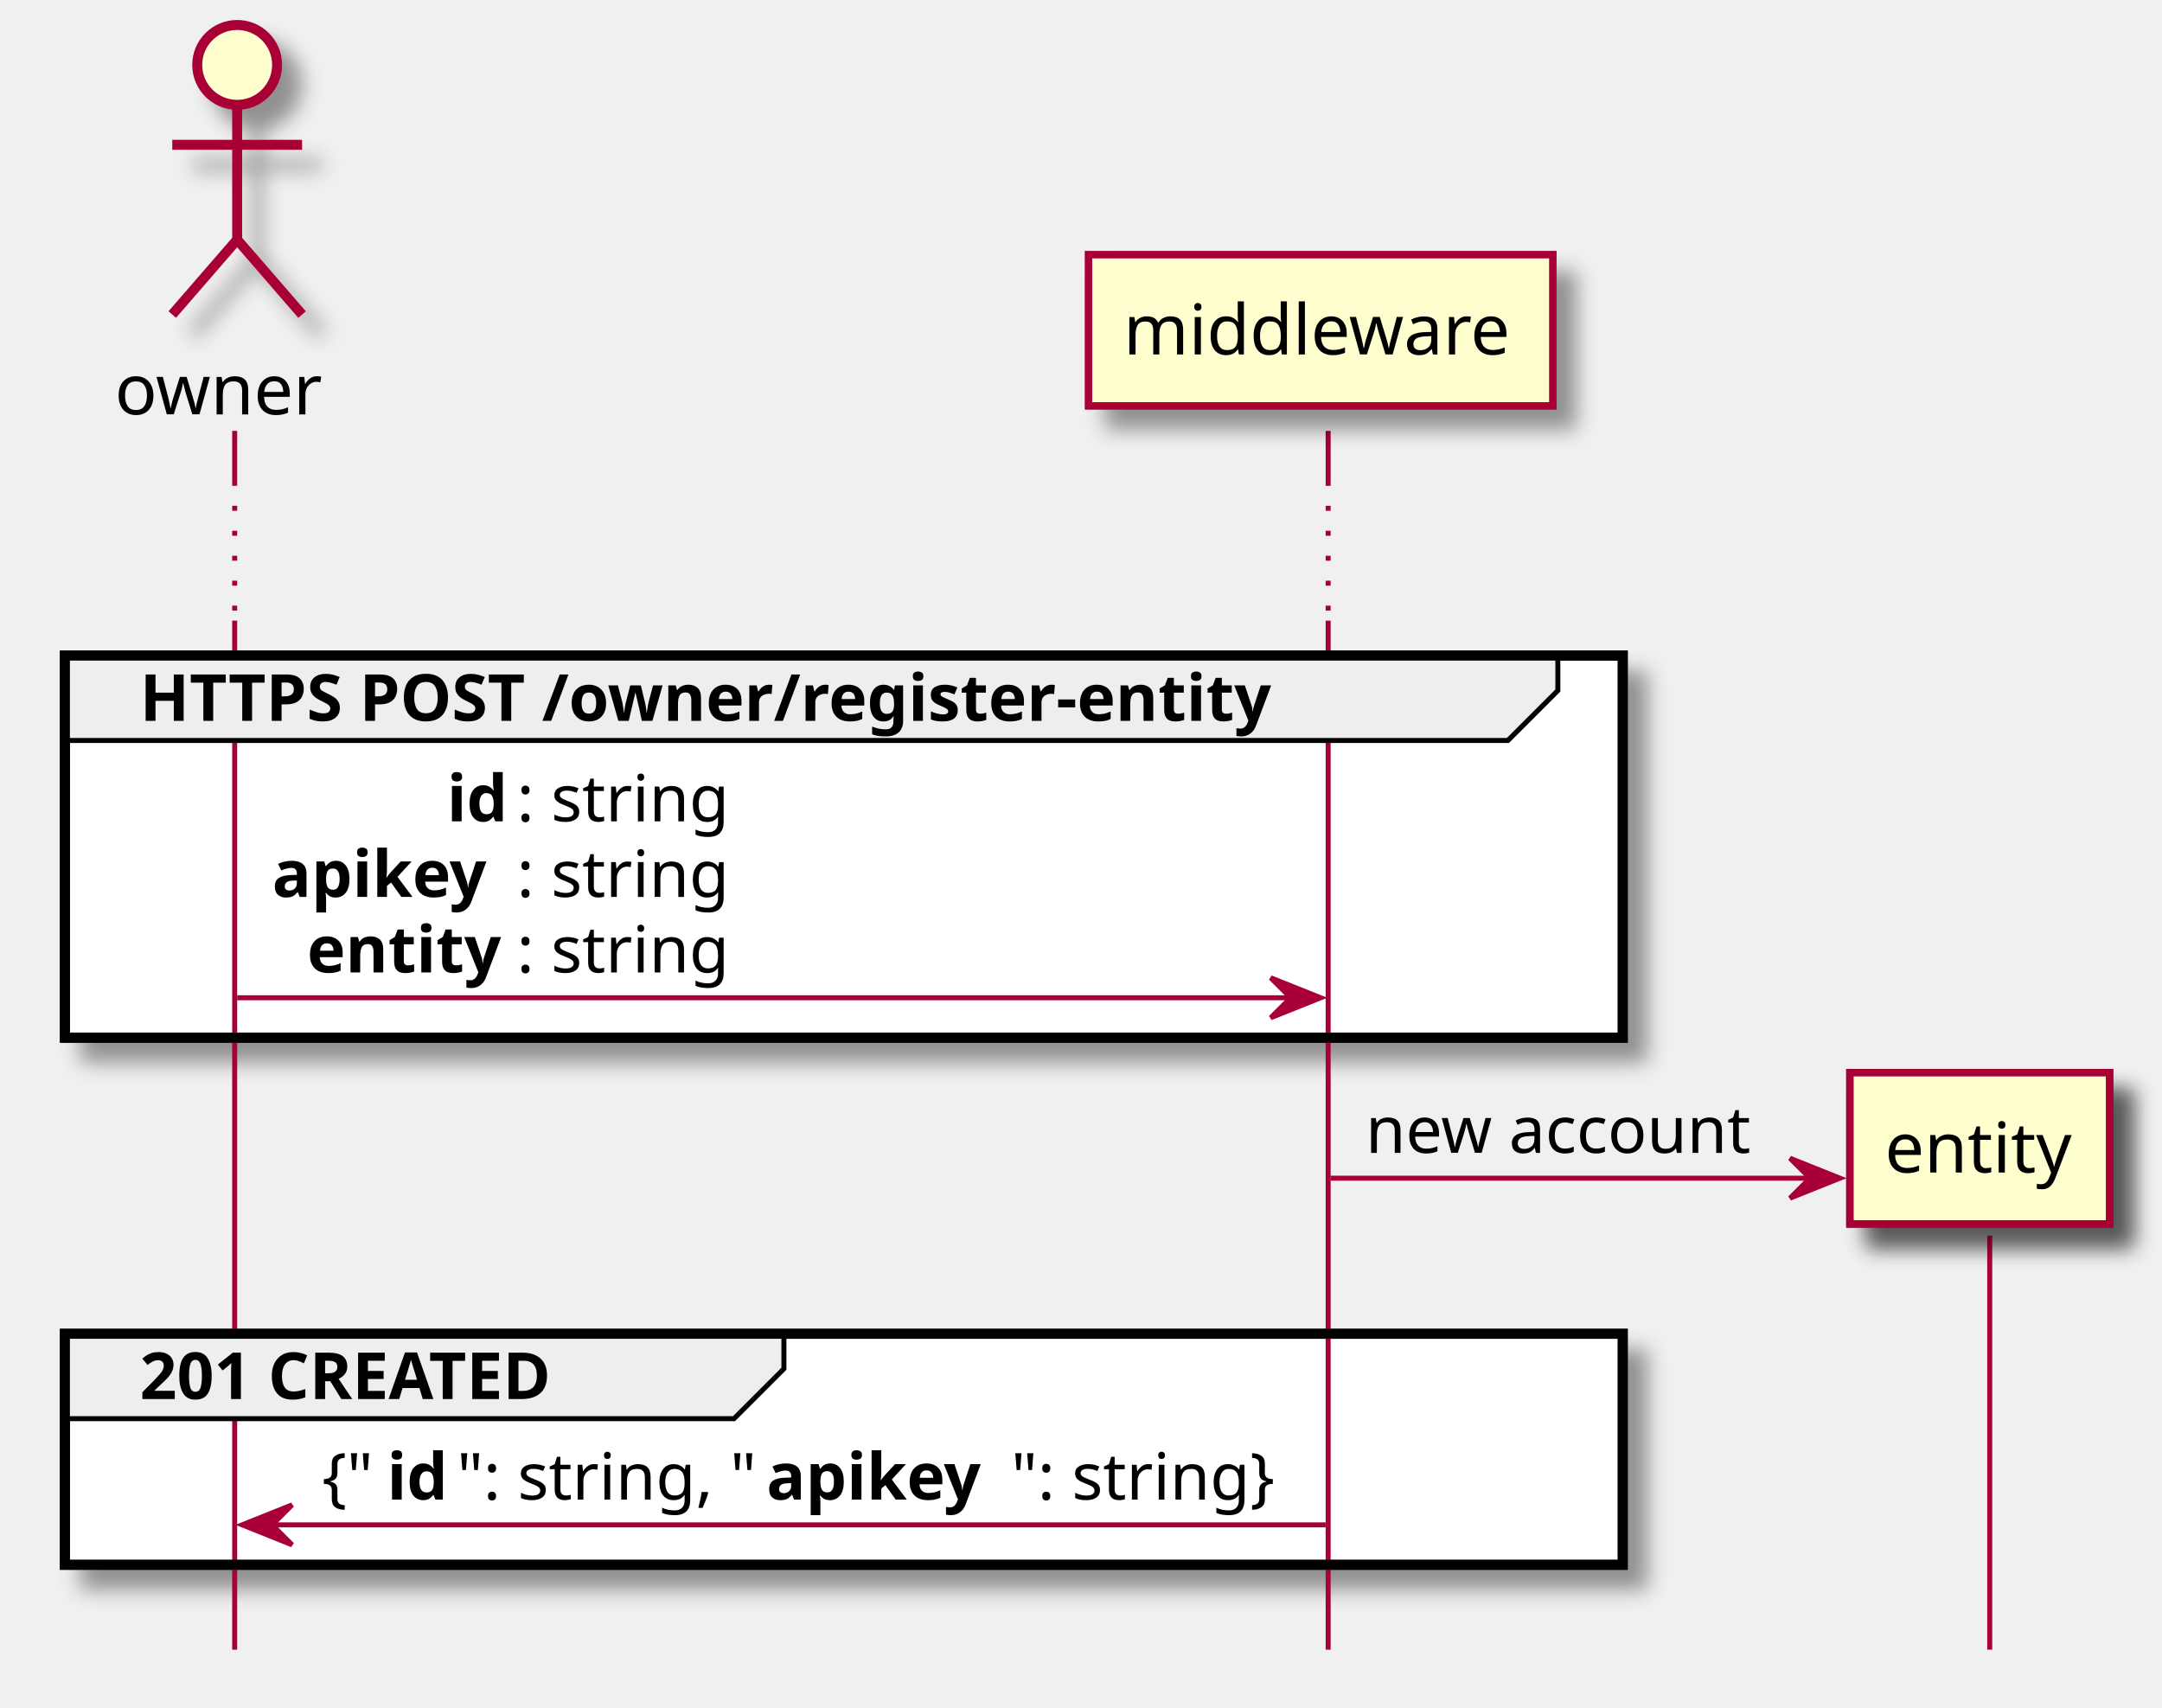
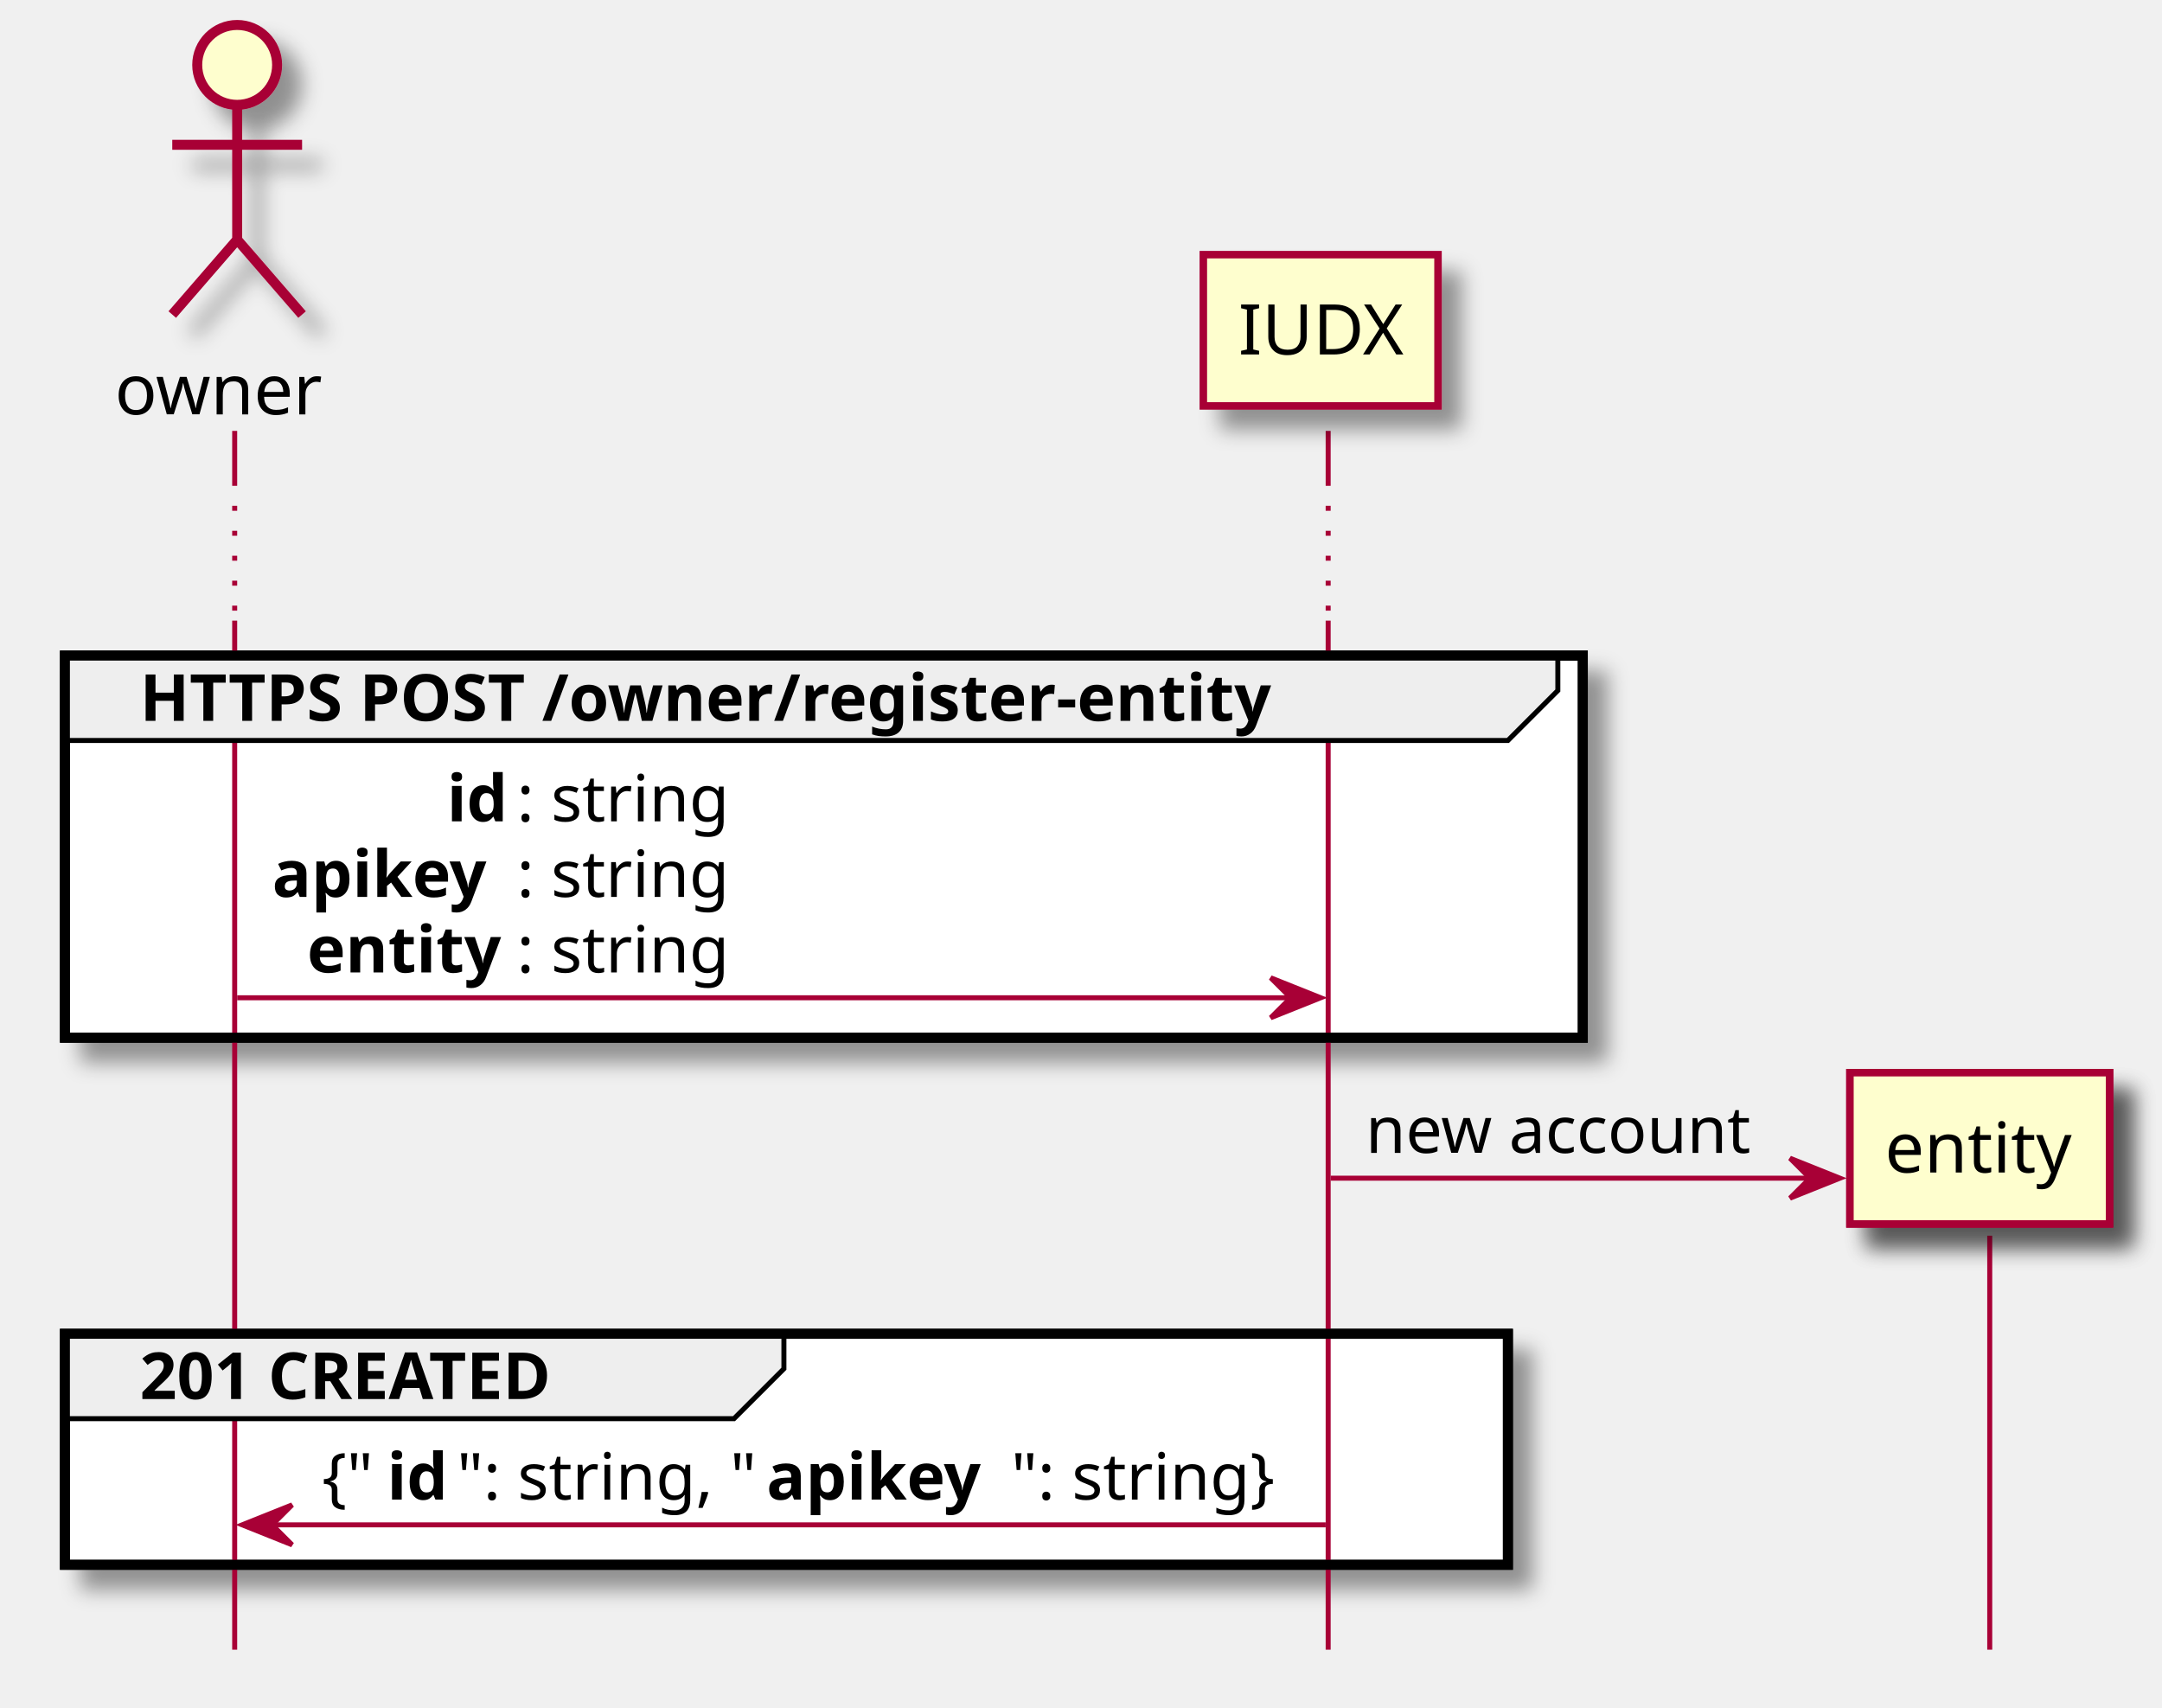
<svg xmlns="http://www.w3.org/2000/svg" contentScriptType="application/ecmascript" contentStyleType="text/css" height="342px" preserveAspectRatio="none" style="width:433px;height:342px;" version="1.1" viewBox="0 0 433 342" width="433px" zoomAndPan="magnify">
  <defs>
-     <filter height="300%" id="f15gzxylvl24jh" width="300%" x="-1" y="-1">
+     <filter height="300%" id="f157ljavdna4s1" width="300%" x="-1" y="-1">
      <feGaussianBlur result="blurOut" stdDeviation="2.0" />
      <feColorMatrix in="blurOut" result="blurOut2" type="matrix" values="0 0 0 0 0 0 0 0 0 0 0 0 0 0 0 0 0 0 .4 0" />
      <feOffset dx="4.0" dy="4.0" in="blurOut2" result="blurOut3" />
      <feBlend in="SourceGraphic" in2="blurOut3" mode="normal" />
    </filter>
  </defs>
  <g>
-     <rect fill="#FFFFFF" filter="url(#f15gzxylvl24jh)" height="76.531" style="stroke: #000000; stroke-width: 2.0;" width="312" x="13" y="131.297" />
-     <rect fill="#FEFECE" filter="url(#f15gzxylvl24jh)" height="30.297" style="stroke: #A80036; stroke-width: 1.5;" width="52" x="370.5" y="214.828" />
+     <rect fill="#FFFFFF" filter="url(#f157ljavdna4s1)" height="76.531" style="stroke: #000000; stroke-width: 2.0;" width="304" x="13" y="131.297" />
+     <rect fill="#FEFECE" filter="url(#f157ljavdna4s1)" height="30.297" style="stroke: #A80036; stroke-width: 1.5;" width="52" x="370.5" y="214.828" />
    <text fill="#000000" font-family="sans-serif" font-size="14" lengthAdjust="spacingAndGlyphs" textLength="38" x="377.5" y="234.823">entity</text>
-     <rect fill="#FFFFFF" filter="url(#f15gzxylvl24jh)" height="46.266" style="stroke: #000000; stroke-width: 2.0;" width="312" x="13" y="267.125" />
+     <rect fill="#FFFFFF" filter="url(#f157ljavdna4s1)" height="46.266" style="stroke: #000000; stroke-width: 2.0;" width="289" x="13" y="267.125" />
    <line style="stroke: #A80036; stroke-width: 1.0;" x1="47" x2="47" y1="86.297" y2="96.297" />
    <line style="stroke: #A80036; stroke-width: 1.0; stroke-dasharray: 1.0,4.0;" x1="47" x2="47" y1="96.297" y2="124.297" />
    <line style="stroke: #A80036; stroke-width: 1.0;" x1="47" x2="47" y1="124.297" y2="330.391" />
    <line style="stroke: #A80036; stroke-width: 1.0;" x1="266" x2="266" y1="86.297" y2="96.297" />
    <line style="stroke: #A80036; stroke-width: 1.0; stroke-dasharray: 1.0,4.0;" x1="266" x2="266" y1="96.297" y2="124.297" />
    <line style="stroke: #A80036; stroke-width: 1.0;" x1="266" x2="266" y1="124.297" y2="330.391" />
    <line style="stroke: #A80036; stroke-width: 1.0;" x1="398.5" x2="398.5" y1="247.477" y2="330.391" />
    <text fill="#000000" font-family="sans-serif" font-size="14" lengthAdjust="spacingAndGlyphs" textLength="43" x="23" y="82.995">owner</text>
-     <ellipse cx="47.5" cy="13" fill="#FEFECE" filter="url(#f15gzxylvl24jh)" rx="8" ry="8" style="stroke: #A80036; stroke-width: 2.0;" />
-     <path d="M47.5,21 L47.5,48 M34.5,29 L60.5,29 M47.5,48 L34.5,63 M47.5,48 L60.5,63 " fill="none" filter="url(#f15gzxylvl24jh)" style="stroke: #A80036; stroke-width: 2.0;" />
-     <rect fill="#FEFECE" filter="url(#f15gzxylvl24jh)" height="30.297" style="stroke: #A80036; stroke-width: 1.5;" width="93" x="218" y="51" />
-     <text fill="#000000" font-family="sans-serif" font-size="14" lengthAdjust="spacingAndGlyphs" textLength="79" x="225" y="70.995">middleware</text>
+     <ellipse cx="47.5" cy="13" fill="#FEFECE" filter="url(#f157ljavdna4s1)" rx="8" ry="8" style="stroke: #A80036; stroke-width: 2.0;" />
+     <path d="M47.5,21 L47.5,48 M34.5,29 L60.5,29 M47.5,48 L34.5,63 M47.5,48 L60.5,63 " fill="none" filter="url(#f157ljavdna4s1)" style="stroke: #A80036; stroke-width: 2.0;" />
+     <rect fill="#FEFECE" filter="url(#f157ljavdna4s1)" height="30.297" style="stroke: #A80036; stroke-width: 1.5;" width="47" x="241" y="51" />
+     <text fill="#000000" font-family="sans-serif" font-size="14" lengthAdjust="spacingAndGlyphs" textLength="33" x="248" y="70.995">IUDX</text>
    <path d="M13,131.297 L312,131.297 L312,138.297 L302,148.297 L13,148.297 L13,131.297 " fill="#EEEEEE" style="stroke: #000000; stroke-width: 1.0;" />
-     <rect fill="none" height="76.531" style="stroke: #000000; stroke-width: 2.0;" width="312" x="13" y="131.297" />
+     <rect fill="none" height="76.531" style="stroke: #000000; stroke-width: 2.0;" width="304" x="13" y="131.297" />
    <text fill="#000000" font-family="sans-serif" font-size="13" font-weight="bold" lengthAdjust="spacingAndGlyphs" textLength="254" x="28" y="144.364">HTTPS POST /owner/register-entity</text>
    <polygon fill="#A80036" points="254.5,195.828,264.5,199.828,254.5,203.828,258.5,199.828" style="stroke: #A80036; stroke-width: 1.0;" />
    <line style="stroke: #A80036; stroke-width: 1.0;" x1="47.5" x2="260.5" y1="199.828" y2="199.828" />
    <text fill="#000000" font-family="sans-serif" font-size="13" font-weight="bold" lengthAdjust="spacingAndGlyphs" textLength="14" x="89.5" y="164.497">id</text>
    <text fill="#000000" font-family="sans-serif" font-size="13" lengthAdjust="spacingAndGlyphs" textLength="44" x="103.5" y="164.497">: string</text>
    <text fill="#000000" font-family="sans-serif" font-size="13" font-weight="bold" lengthAdjust="spacingAndGlyphs" textLength="49" x="54.5" y="179.629">apikey</text>
    <text fill="#000000" font-family="sans-serif" font-size="13" lengthAdjust="spacingAndGlyphs" textLength="44" x="103.5" y="179.629">: string</text>
    <text fill="#000000" font-family="sans-serif" font-size="13" font-weight="bold" lengthAdjust="spacingAndGlyphs" textLength="42" x="61.5" y="194.762">entity</text>
    <text fill="#000000" font-family="sans-serif" font-size="13" lengthAdjust="spacingAndGlyphs" textLength="44" x="103.5" y="194.762">: string</text>
    <polygon fill="#A80036" points="358.5,231.961,368.5,235.961,358.5,239.961,362.5,235.961" style="stroke: #A80036; stroke-width: 1.0;" />
    <line style="stroke: #A80036; stroke-width: 1.0;" x1="266.5" x2="364.5" y1="235.961" y2="235.961" />
    <text fill="#000000" font-family="sans-serif" font-size="13" lengthAdjust="spacingAndGlyphs" textLength="80" x="273.5" y="230.895">new account</text>
-     <rect fill="#FEFECE" filter="url(#f15gzxylvl24jh)" height="30.297" style="stroke: #A80036; stroke-width: 1.5;" width="52" x="370.5" y="214.828" />
+     <rect fill="#FEFECE" filter="url(#f157ljavdna4s1)" height="30.297" style="stroke: #A80036; stroke-width: 1.5;" width="52" x="370.5" y="214.828" />
    <text fill="#000000" font-family="sans-serif" font-size="14" lengthAdjust="spacingAndGlyphs" textLength="38" x="377.5" y="234.823">entity</text>
    <path d="M13,267.125 L157,267.125 L157,274.125 L147,284.125 L13,284.125 L13,267.125 " fill="#EEEEEE" style="stroke: #000000; stroke-width: 1.0;" />
-     <rect fill="none" height="46.266" style="stroke: #000000; stroke-width: 2.0;" width="312" x="13" y="267.125" />
+     <rect fill="none" height="46.266" style="stroke: #000000; stroke-width: 2.0;" width="289" x="13" y="267.125" />
    <text fill="#000000" font-family="sans-serif" font-size="13" font-weight="bold" lengthAdjust="spacingAndGlyphs" textLength="99" x="28" y="280.192">201 CREATED</text>
    <polygon fill="#A80036" points="58.5,301.391,48.5,305.391,58.5,309.391,54.5,305.391" style="stroke: #A80036; stroke-width: 1.0;" />
    <line style="stroke: #A80036; stroke-width: 1.0;" x1="52.5" x2="265.5" y1="305.391" y2="305.391" />
    <text fill="#000000" font-family="sans-serif" font-size="13" lengthAdjust="spacingAndGlyphs" textLength="13" x="64.5" y="300.325">{"</text>
    <text fill="#000000" font-family="sans-serif" font-size="13" font-weight="bold" lengthAdjust="spacingAndGlyphs" textLength="14" x="77.5" y="300.325">id</text>
    <text fill="#000000" font-family="sans-serif" font-size="13" lengthAdjust="spacingAndGlyphs" textLength="62" x="91.5" y="300.325">": string, "</text>
    <text fill="#000000" font-family="sans-serif" font-size="13" font-weight="bold" lengthAdjust="spacingAndGlyphs" textLength="49" x="153.5" y="300.325">apikey</text>
    <text fill="#000000" font-family="sans-serif" font-size="13" lengthAdjust="spacingAndGlyphs" textLength="57" x="202.5" y="300.325">": string}</text>
  </g>
</svg>
